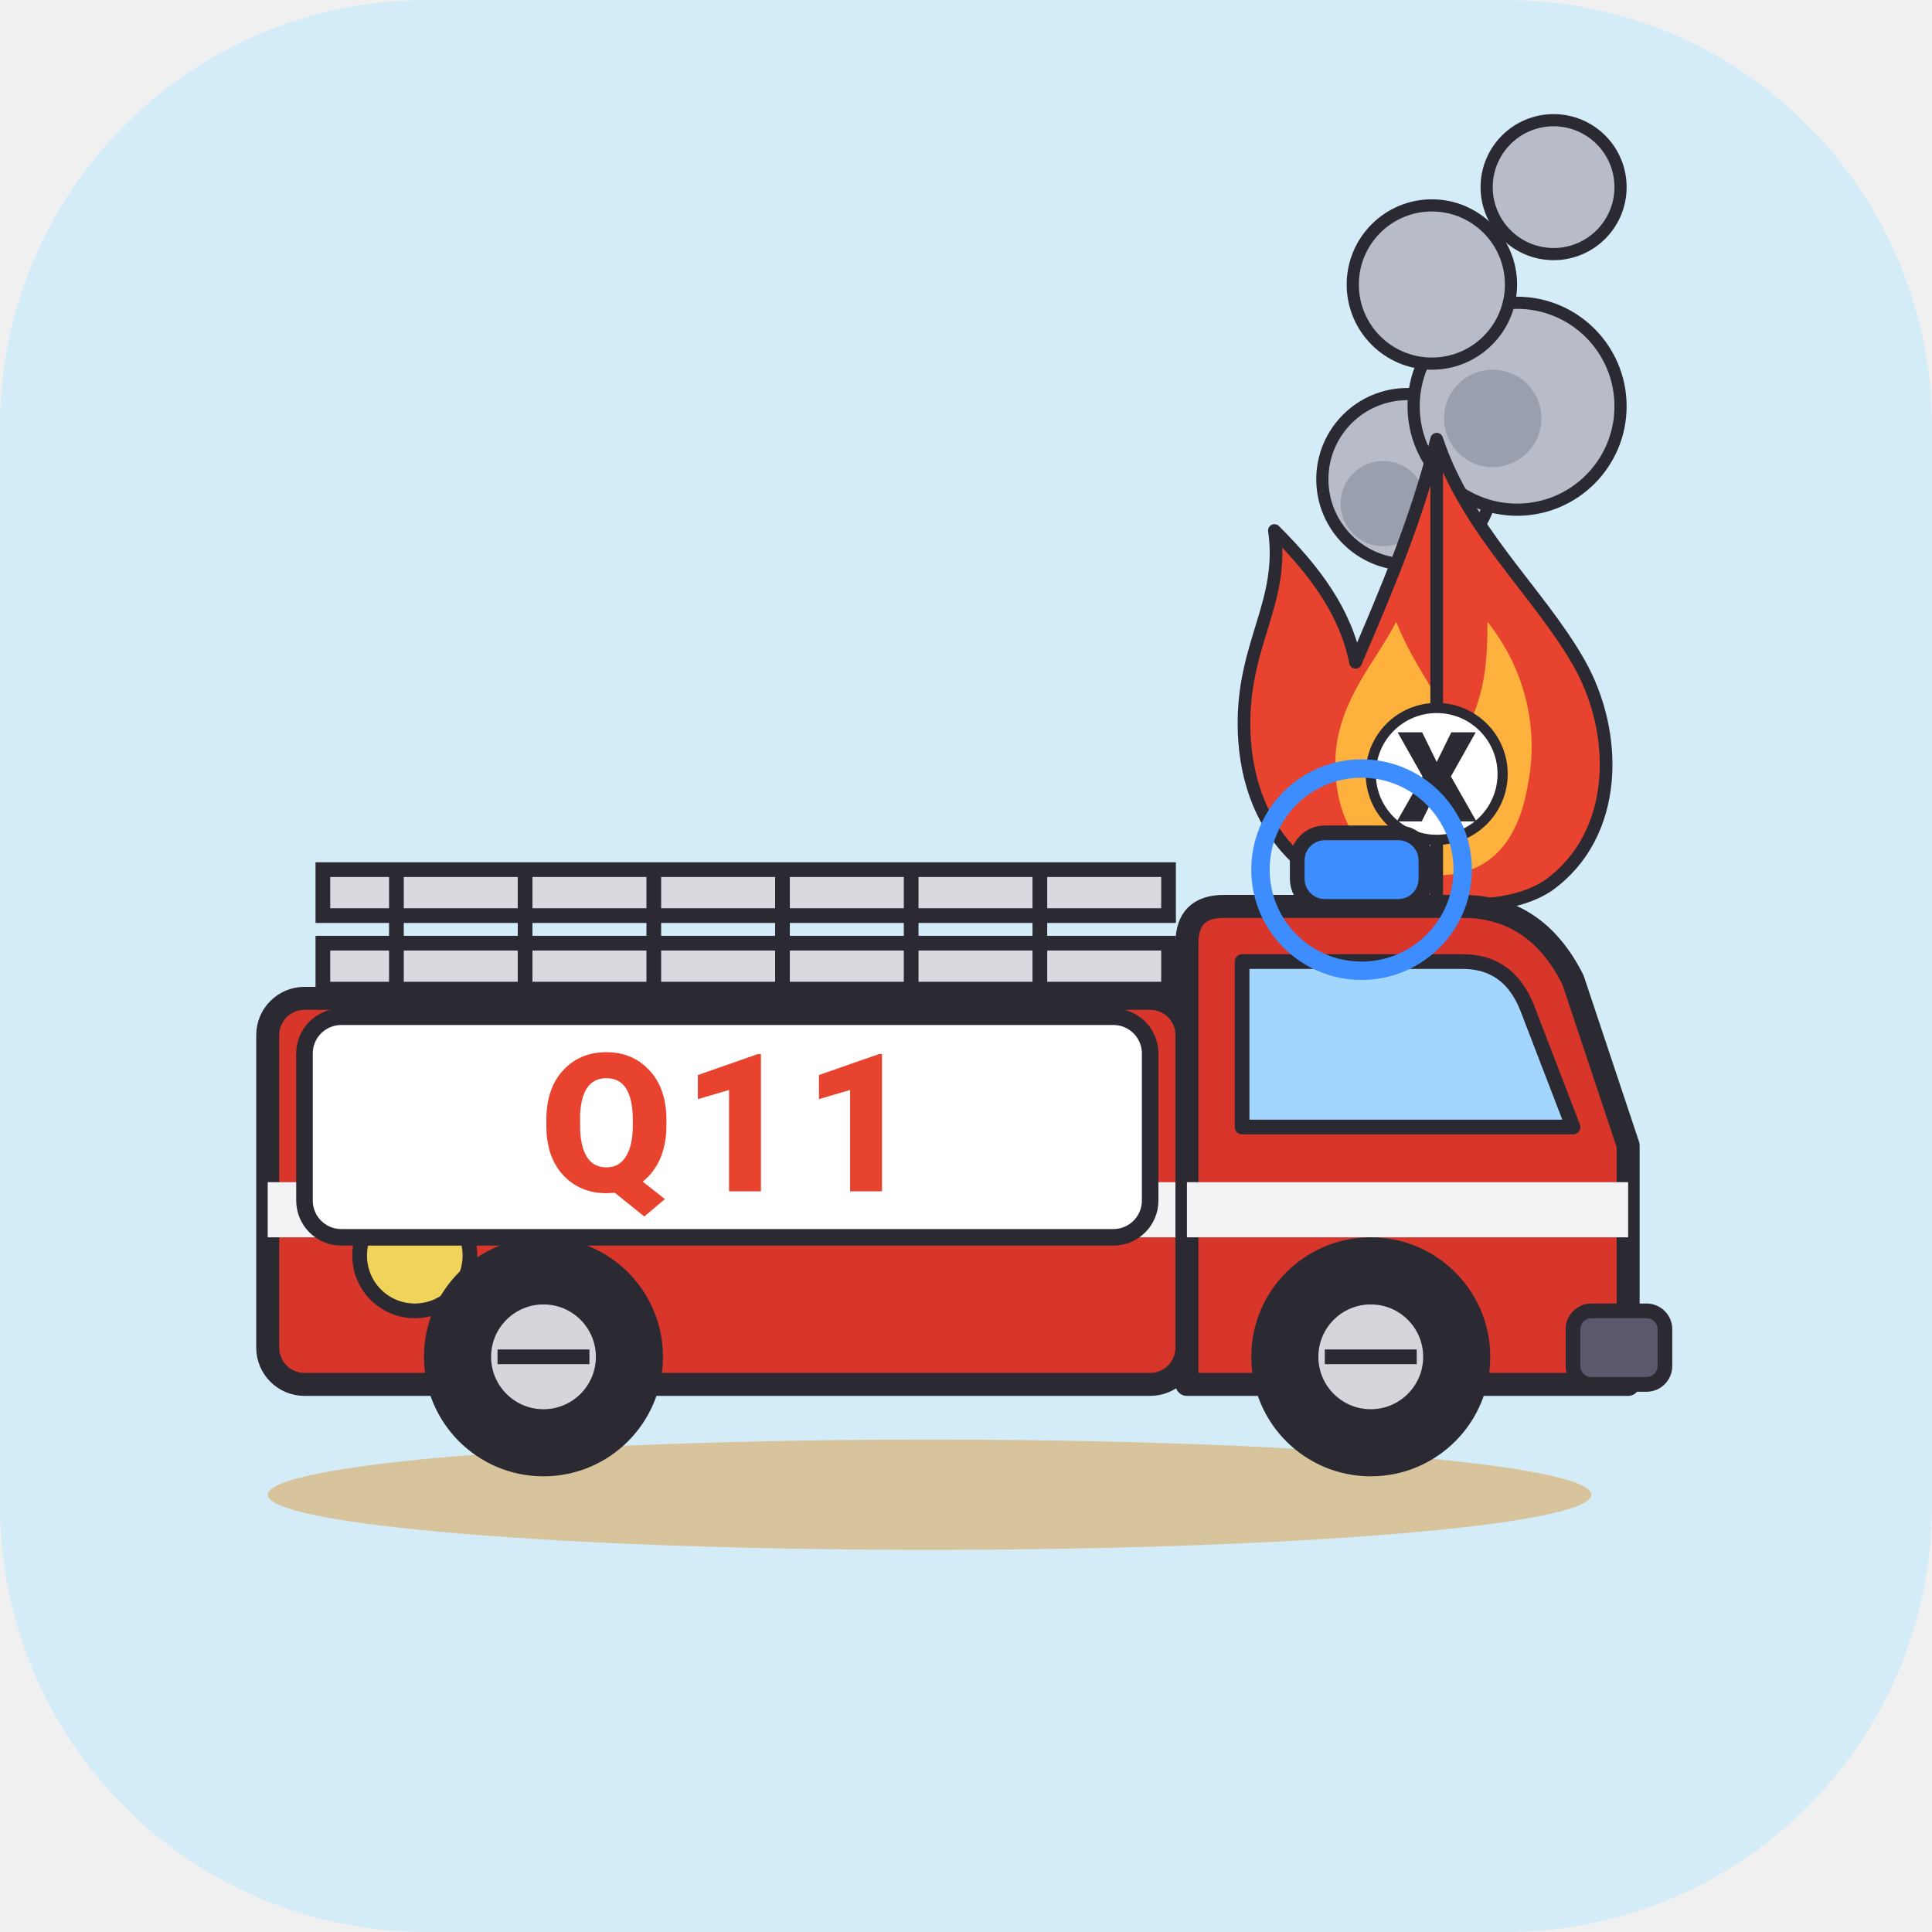
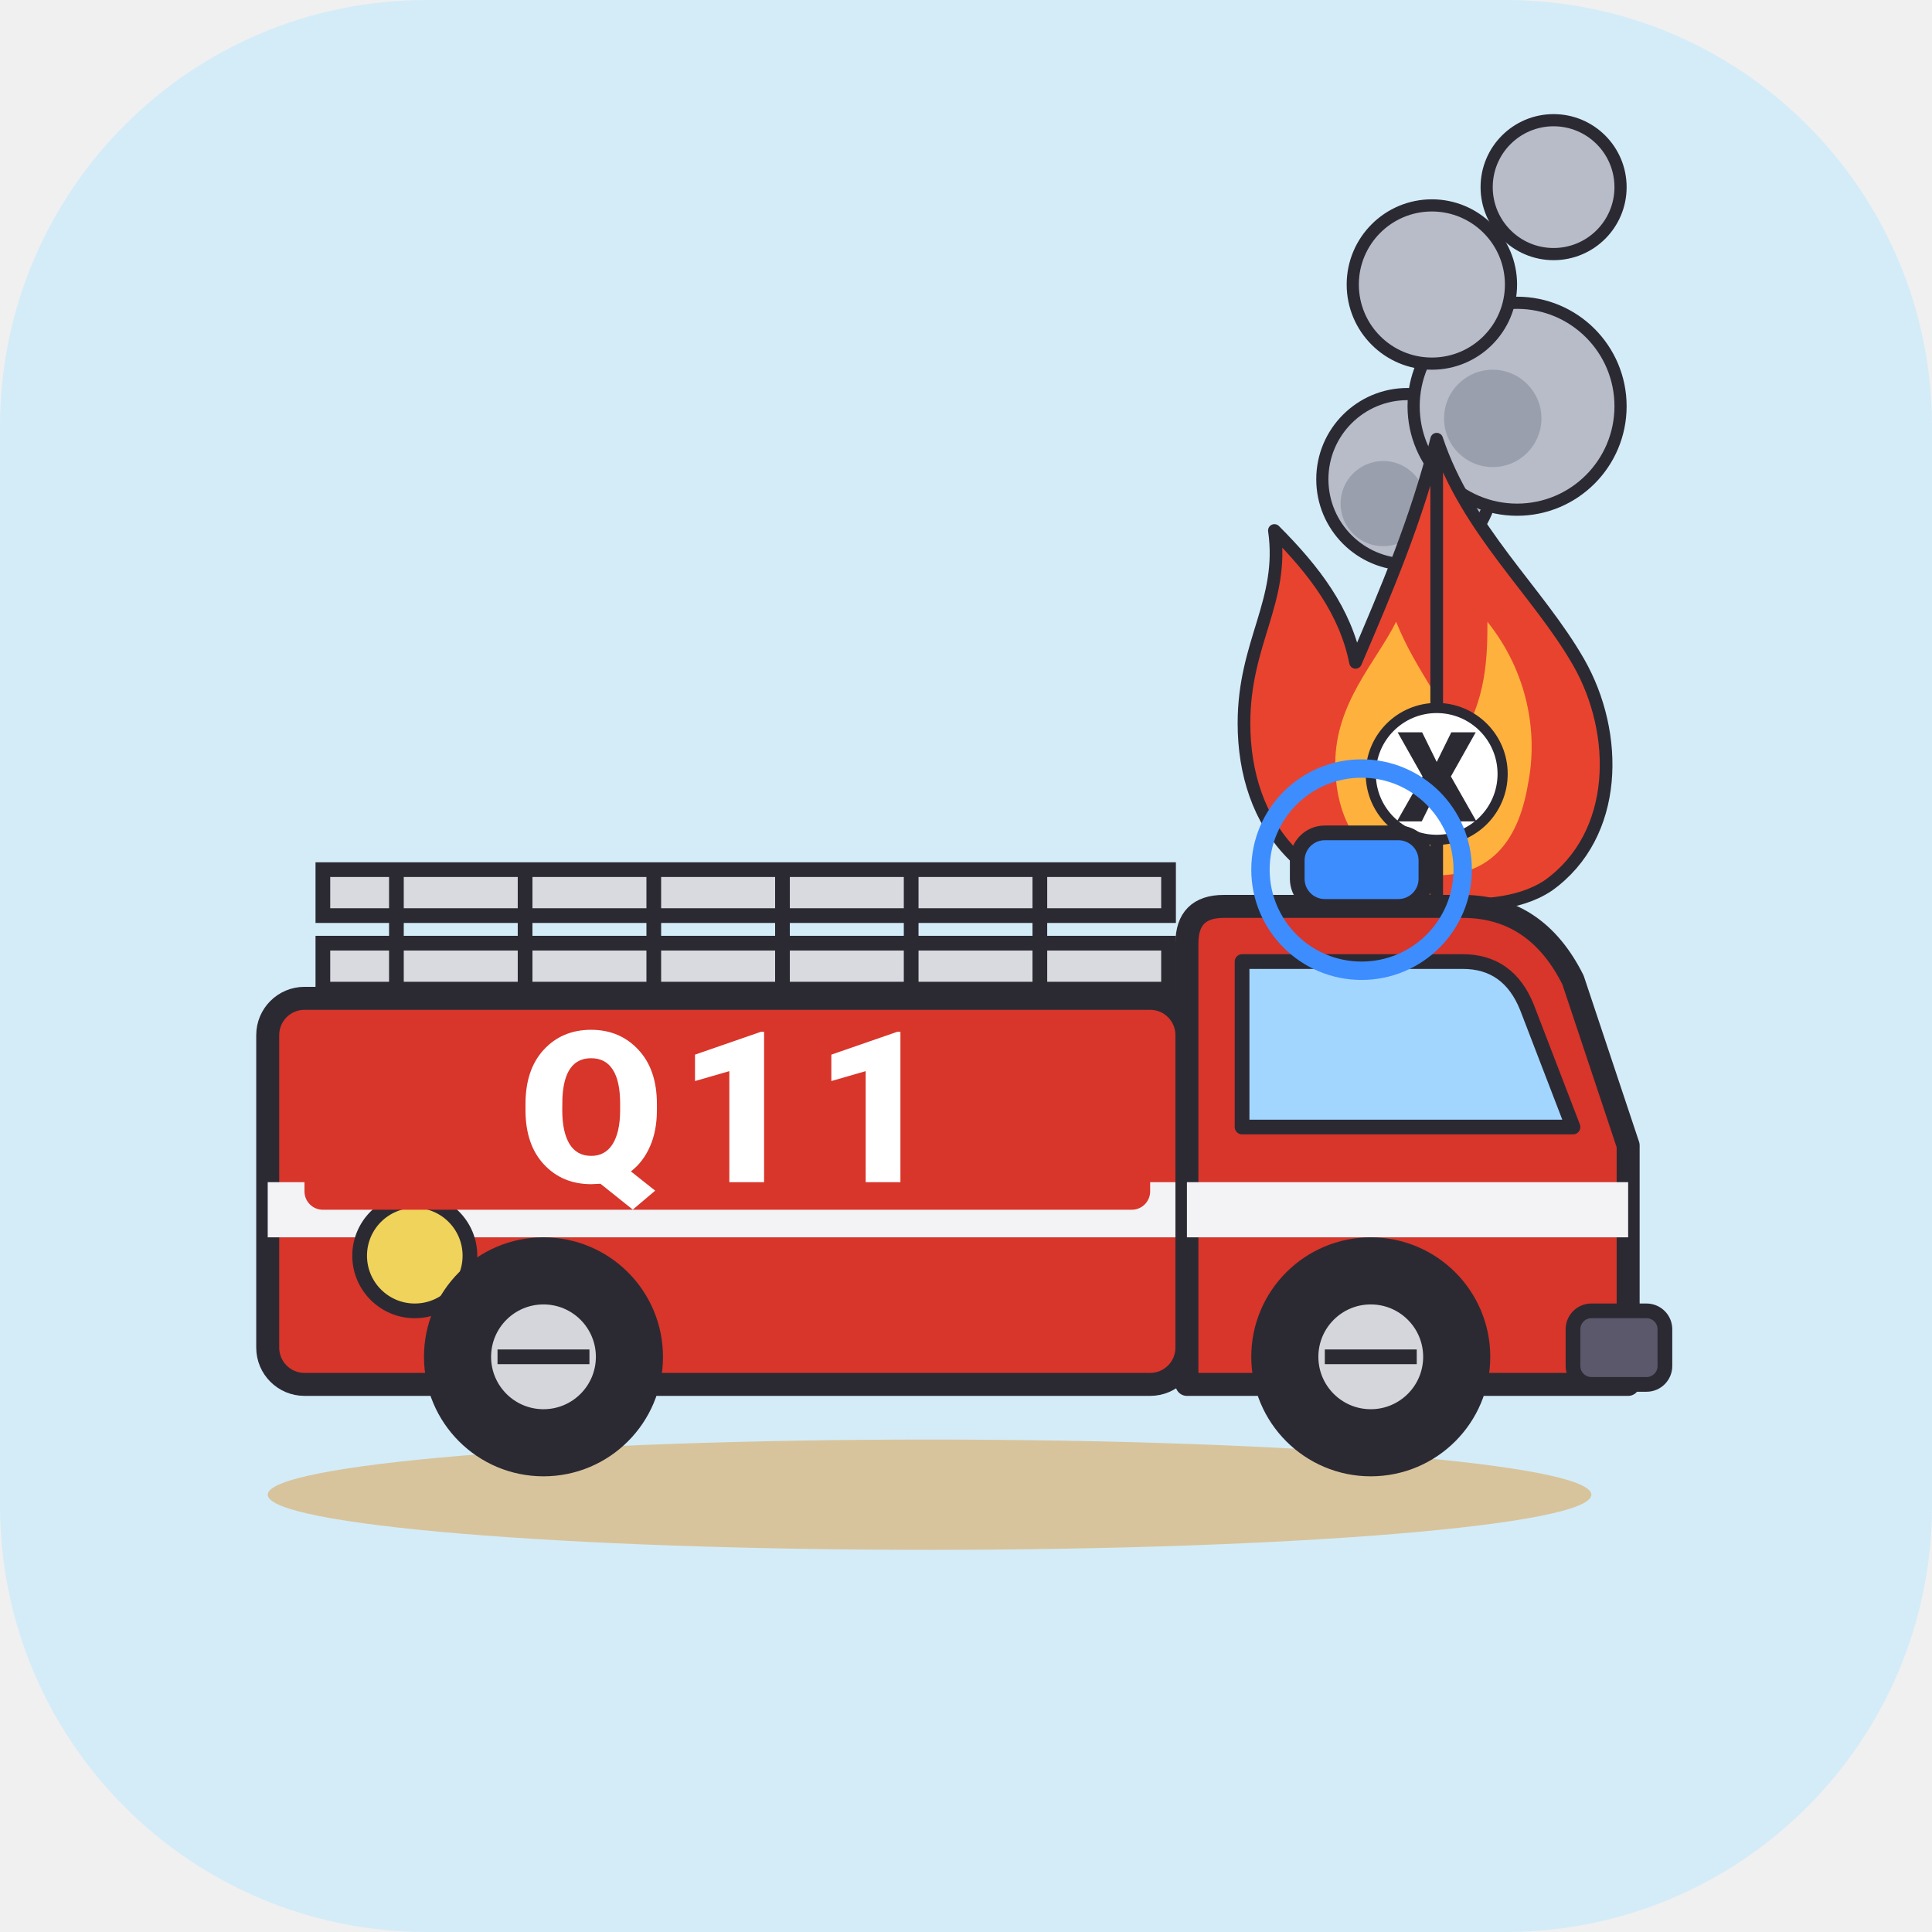
- <svg xmlns="http://www.w3.org/2000/svg" viewBox="0 0 512 512" width="512" height="512" role="img" aria-label="Q11 Emergency mark: the fire truck with a Q11 plate, a red flame and smoke behind it, on a sky-blue rounded square">
+ <svg xmlns="http://www.w3.org/2000/svg" viewBox="0 0 512 512" width="512" height="512" role="img" aria-label="Q11 Emergency mark: the red fire truck with Q11 painted in white on its side, a red flame and smoke behind it, on a sky-blue rounded square">
  <rect width="512" height="512" rx="113" ry="113" fill="#d4ecf8" />
  <g transform="translate(256 256) scale(0.84) translate(-241.5 -269)">
    <g>
      <g transform="translate(400 150) scale(1.92)">
        <g fill="#b8bcc8" stroke="#2b2a33" stroke-width="2">
          <circle cx="-10" cy="-18" r="14" />
          <circle cx="8" cy="-30" r="17" />
          <circle cx="-6" cy="-50" r="13" />
          <circle cx="14" cy="-66" r="11" />
        </g>
        <g fill="#9a9fae">
          <circle cx="-14" cy="-14" r="7" />
          <circle cx="4" cy="-28" r="8" />
        </g>
      </g>
      <g transform="translate(390 250) scale(1.6)">
        <path d="M0 0 C-26 0 -38 -16 -38 -36 C-38 -52 -30 -60 -32 -74 C-24 -66 -18 -58 -16 -48 C-10 -62 -4 -76 0 -92 L0 0 Z" fill="#e8432f" />
        <path d="M0 -92 C6 -74 20 -62 28 -48 C36 -34 36 -14 22 -4 C16 0 8 0 0 0 L0 -92 Z" fill="#e8432f" />
        <path d="M0 -6 C-14 -6 -20 -16 -20 -28 C-20 -40 -12 -48 -8 -56 C-4 -46 2 -40 4 -32 C10 -40 10 -50 10 -56 C18 -46 20 -34 18 -24 C16 -12 10 -6 0 -6 Z" fill="#ffb13d" />
        <path d="M0 0 C-26 0 -38 -16 -38 -36 C-38 -52 -30 -60 -32 -74 C-24 -66 -18 -58 -16 -48 C-10 -62 -4 -76 0 -92 M0 -92 C6 -74 20 -62 28 -48 C36 -34 36 -14 22 -4 C16 0 8 0 0 0 Z" fill="none" stroke="#2b2a33" stroke-width="2.5" stroke-linejoin="round" />
        <g>
          <circle cx="0" cy="-26" r="13" fill="#ffffff" stroke="#2b2a33" stroke-width="2" />
          <text x="0" y="-16.64" text-anchor="middle" font-size="24.7" font-weight="800" fill="#2b2a33" font-family="system-ui, -apple-system, &quot;Segoe UI&quot;, Roboto, sans-serif" style="user-select:none">X</text>
        </g>
      </g>
      <g transform="translate(230 430) scale(2.9)">
        <ellipse cx="0" cy="2" rx="72" ry="6" fill="#d8c49c" />
        <g>
          <g stroke="#2b2a33" stroke-width="1.6">
            <rect x="-66" y="-66" width="92" height="5" fill="#d9d9e0" />
            <rect x="-66" y="-58" width="92" height="5" fill="#d9d9e0" />
            <line x1="-58" y1="-66" x2="-58" y2="-53" />
            <line x1="-44" y1="-66" x2="-44" y2="-53" />
            <line x1="-30" y1="-66" x2="-30" y2="-53" />
            <line x1="-16" y1="-66" x2="-16" y2="-53" />
            <line x1="-2" y1="-66" x2="-2" y2="-53" />
            <line x1="12" y1="-66" x2="12" y2="-53" />
          </g>
          <rect x="-72" y="-52" width="100" height="42" rx="4" fill="#d8352b" stroke="#2b2a33" stroke-width="2.5" />
          <rect x="-72" y="-32" width="100" height="6" fill="#f3f3f6" />
          <g fill="#a8261f" stroke="#2b2a33" stroke-width="1.6">
            <rect x="-64" y="-47" width="22" height="13" rx="2" />
            <rect x="-38" y="-47" width="22" height="13" rx="2" />
            <rect x="-12" y="-47" width="22" height="13" rx="2" />
          </g>
          <path d="M28 -10 L28 -58 Q28 -62 32 -62 L58 -62 Q66 -62 70 -54 L76 -36 L76 -10 Z" fill="#d8352b" stroke="#2b2a33" stroke-width="2.5" stroke-linejoin="round" />
          <path d="M34 -56 L58 -56 Q63 -56 65 -51 L70 -38 L34 -38 Z" fill="#a3d6ff" stroke="#2b2a33" stroke-width="1.6" stroke-linejoin="round" />
          <rect x="28" y="-32" width="48" height="6" fill="#f3f3f6" />
          <rect x="70" y="-18" width="10" height="8" rx="2" fill="#5a586a" stroke="#2b2a33" stroke-width="1.6" />
          <circle cx="-56" cy="-24" r="6" fill="#f0d35a" stroke="#2b2a33" stroke-width="1.6" />
          <rect x="40" y="-70" width="14" height="8" rx="3" fill="#3d8dff" stroke="#2b2a33" stroke-width="1.6" />
          <circle cx="47" cy="-66" r="11" fill="none" stroke="#3d8dff" stroke-width="2" />
          <g>
            <circle cx="-42" cy="-13" r="13" fill="#2b2a33" />
            <circle cx="-42" cy="-13" r="6.5" fill="#d5d5dc" stroke="#2b2a33" stroke-width="1.6" />
            <line x1="-47" y1="-13" x2="-37" y2="-13" stroke="#2b2a33" stroke-width="1.6" />
          </g>
          <g>
            <circle cx="48" cy="-13" r="13" fill="#2b2a33" />
            <circle cx="48" cy="-13" r="6.5" fill="#d5d5dc" stroke="#2b2a33" stroke-width="1.6" />
            <line x1="43" y1="-13" x2="53" y2="-13" stroke="#2b2a33" stroke-width="1.6" />
          </g>
        </g>
      </g>
      <g transform="translate(230 430) scale(2.9)">
-         <rect x="-68" y="-50" width="92" height="24" rx="4" fill="#ffffff" stroke="#2b2a33" stroke-width="1.8" />
-         <text x="-22" y="-31" text-anchor="middle" font-size="21" font-weight="900" fill="#e8432f" font-family="system-ui, -apple-system, &quot;Segoe UI&quot;, Roboto, sans-serif" letter-spacing="1" style="user-select:none">Q11</text>
+         <rect x="-68" y="-50" width="92" height="21" rx="2" fill="#d8352b" />
+         <text x="-22" y="-32" text-anchor="middle" font-size="23" font-weight="900" fill="#ffffff" font-family="system-ui, -apple-system, &quot;Segoe UI&quot;, Roboto, sans-serif" letter-spacing="1.5" style="user-select:none">Q11</text>
      </g>
    </g>
  </g>
</svg>
